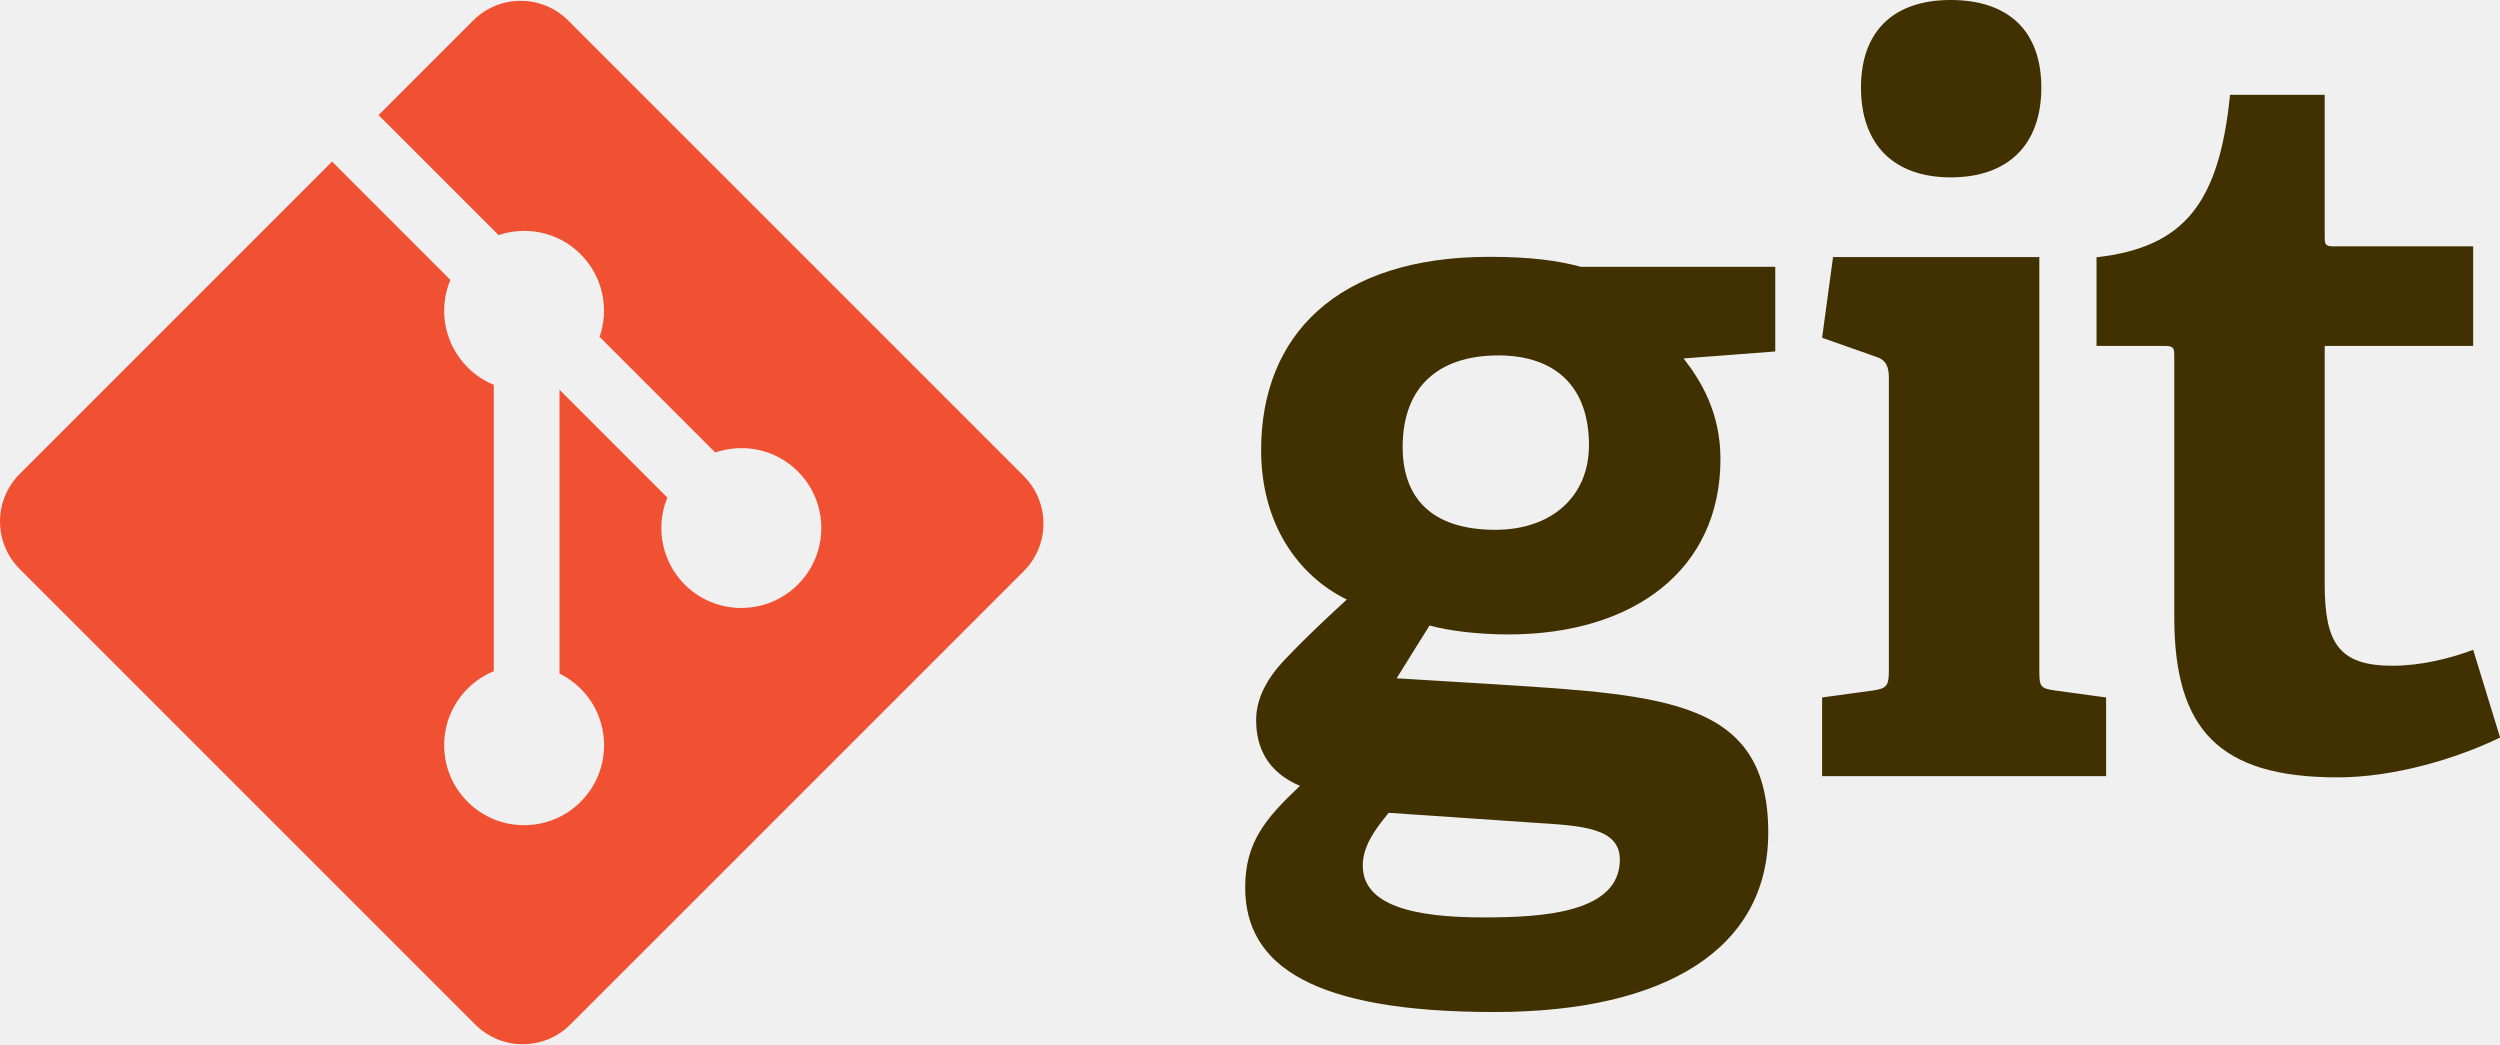
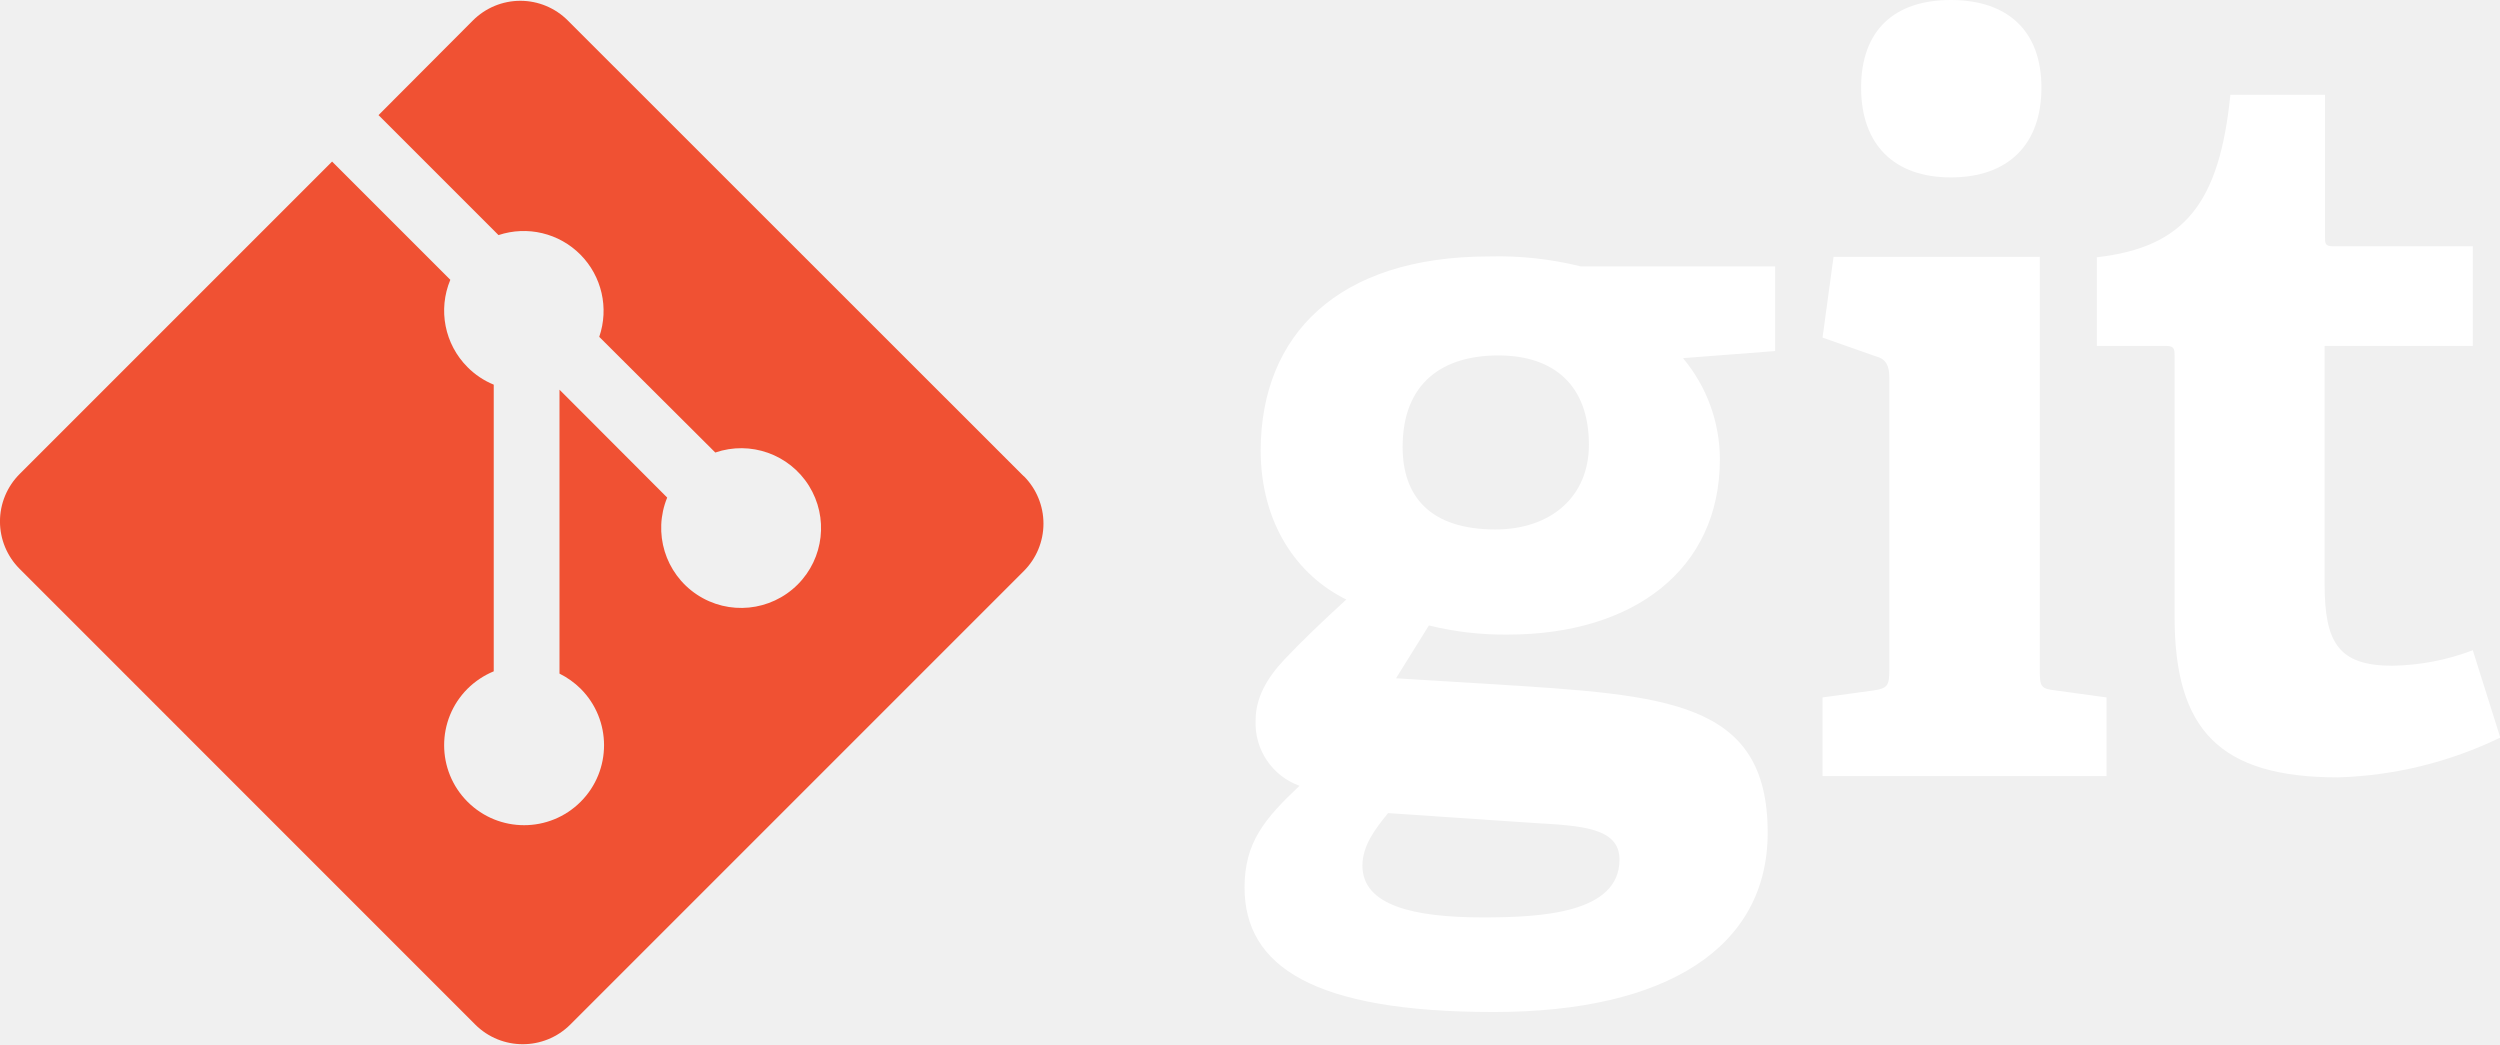
- <svg xmlns="http://www.w3.org/2000/svg" viewBox="0 0 272.96 114.01">
-   <path fill="#413000" d="M163.59 38.806c-5.985 0-10.442 2.939-10.442 10.012 0 5.33 2.938 9.028 10.12 9.028 6.088 0 10.222-3.587 10.222-9.248 0-6.416-3.7-9.792-9.9-9.792zm-11.97 49.94c-1.416 1.738-2.828 3.585-2.828 5.765 0 4.348 5.546 5.656 13.163 5.656 6.31 0 14.905-.441 14.905-6.308 0-3.487-4.135-3.703-9.36-4.03l-15.88-1.083zm32.201-49.611c1.955 2.503 4.025 5.985 4.025 10.989 0 12.075-9.465 19.146-23.169 19.146-3.485 0-6.64-.434-8.596-.977l-3.591 5.765 10.66.65c18.822 1.2 29.915 1.745 29.915 16.209 0 12.514-10.985 19.58-29.915 19.58-19.69 0-27.196-5.004-27.196-13.597 0-4.898 2.176-7.503 5.983-11.098-3.59-1.518-4.786-4.236-4.786-7.175 0-2.395 1.195-4.57 3.156-6.638 1.958-2.065 4.133-4.135 6.744-6.528-5.33-2.61-9.356-8.267-9.356-16.319 0-12.509 8.269-21.1 24.91-21.1 4.679 0 7.509.43 10.011 1.088h21.215v9.244l-10.01.762M212.98 19.366c-6.202 0-9.791-3.593-9.791-9.796 0-6.196 3.589-9.57 9.791-9.57 6.31 0 9.9 3.374 9.9 9.57 0 6.203-3.59 9.796-9.9 9.796zm-14.036 65.376v-8.59l5.55-.76c1.524-.22 1.74-.544 1.74-2.18V41.23c0-1.195-.325-1.96-1.416-2.283l-5.874-2.069 1.196-8.809h22.521v45.144c0 1.744.105 1.96 1.741 2.18l5.55.76v8.59h-31.009M272.97 80.526c-4.68 2.282-11.532 4.35-17.736 4.35-12.945 0-17.839-5.218-17.839-17.516v-28.5c0-.651 0-1.088-.874-1.088h-7.614V28.09c9.577-1.09 13.381-5.878 14.578-17.736h10.336v15.453c0 .759 0 1.088.872 1.088h15.338v10.877h-16.21V63.77c0 6.419 1.526 8.919 7.397 8.919 3.05 0 6.201-.76 8.812-1.74l2.94 9.577" />
-   <path fill="#f05133" d="M111.78 51.977 62.035 2.238a7.335 7.335 0 0 0-10.374 0l-10.329 10.33L54.434 25.67c3.046-1.028 6.537-.339 8.964 2.089a8.72 8.72 0 0 1 2.07 9.019l12.628 12.628c3.055-1.053 6.58-.373 9.02 2.071a8.726 8.726 0 0 1 0 12.345 8.73 8.73 0 0 1-14.25-9.494L61.09 42.551v30.991a8.805 8.805 0 0 1 2.308 1.65c3.41 3.41 3.41 8.934 0 12.349-3.41 3.409-8.938 3.409-12.345 0-3.41-3.415-3.41-8.939 0-12.348a8.736 8.736 0 0 1 2.859-1.905V42.01a8.614 8.614 0 0 1-2.86-1.905 8.728 8.728 0 0 1-1.88-9.544L36.255 17.642 2.15 51.747a7.339 7.339 0 0 0 0 10.378l49.742 49.74a7.338 7.338 0 0 0 10.376 0L111.78 62.36a7.341 7.341 0 0 0 0-10.379" />
+ <svg xmlns="http://www.w3.org/2000/svg" data-name="Layer 1" viewBox="0 0 272.97 114.01">
+   <path d="M163.59 38.81c-6 0-10.44 2.93-10.44 10 0 5.33 2.94 9 10.12 9 6.09 0 10.22-3.59 10.22-9.25 0-6.38-3.7-9.75-9.9-9.75Zm-12 49.94c-1.42 1.73-2.83 3.58-2.83 5.76 0 4.35 5.55 5.66 13.16 5.66 6.31 0 14.91-.44 14.91-6.31 0-3.49-4.14-3.7-9.36-4l-15.88-1.08Zm32.2-49.61a17.2 17.2 0 0 1 4 11c0 12.08-9.47 19.15-23.17 19.15a34.29 34.29 0 0 1-8.6-1l-3.59 5.77 10.66.65c18.82 1.2 29.92 1.74 29.92 16.21 0 12.51-11 19.58-29.92 19.58-19.69 0-27.2-5-27.2-13.6 0-4.9 2.18-7.5 6-11.1a7.25 7.25 0 0 1-4.79-7.17c0-2.4 1.2-4.57 3.16-6.64s4.13-4.14 6.74-6.53c-5.33-2.61-9.35-8.27-9.35-16.32C137.7 36.63 146 28 162.61 28a37.24 37.24 0 0 1 10 1.09h21.21v9.24l-10 .77M213 19.37c-6.2 0-9.79-3.6-9.79-9.8S206.78 0 213 0s9.9 3.37 9.9 9.57-3.61 9.8-9.9 9.8Zm-14 65.37v-8.59l5.55-.76c1.53-.22 1.74-.54 1.74-2.18v-32c0-1.2-.32-2-1.41-2.28L199 36.86l1.2-8.81h22.52v45.16c0 1.75.11 2 1.74 2.18l5.55.76v8.59h-31m74-4.21a43.55 43.55 0 0 1-17.74 4.35c-12.94 0-17.83-5.22-17.83-17.52v-28.5c0-.65 0-1.09-.88-1.09h-7.61v-9.68c9.57-1.09 13.38-5.88 14.58-17.74h10.33v15.46c0 .76 0 1.08.87 1.08H270v10.88h-16.18v26c0 6.42 1.53 8.92 7.4 8.92A25.87 25.87 0 0 0 270 71l3 9.53" style="fill:#fff" />
+   <path d="M111.78 52 62 2.24a7.32 7.32 0 0 0-10.37 0l-10.3 10.33 13.1 13.1a8.72 8.72 0 0 1 11 11.11L78.1 49.41a8.72 8.72 0 0 1 9 14.41 8.73 8.73 0 0 1-14.25-9.49L61.09 42.55v31a8.94 8.94 0 0 1 2.31 1.65 8.73 8.73 0 1 1-12.35 0 8.88 8.88 0 0 1 2.86-1.9V42a8.6 8.6 0 0 1-2.86-1.91 8.73 8.73 0 0 1-1.88-9.54L36.26 17.64 2.15 51.75a7.32 7.32 0 0 0 0 10.37l49.74 49.75a7.35 7.35 0 0 0 10.38 0l49.51-49.51a7.33 7.33 0 0 0 0-10.38" style="fill:#f05133" />
</svg>
